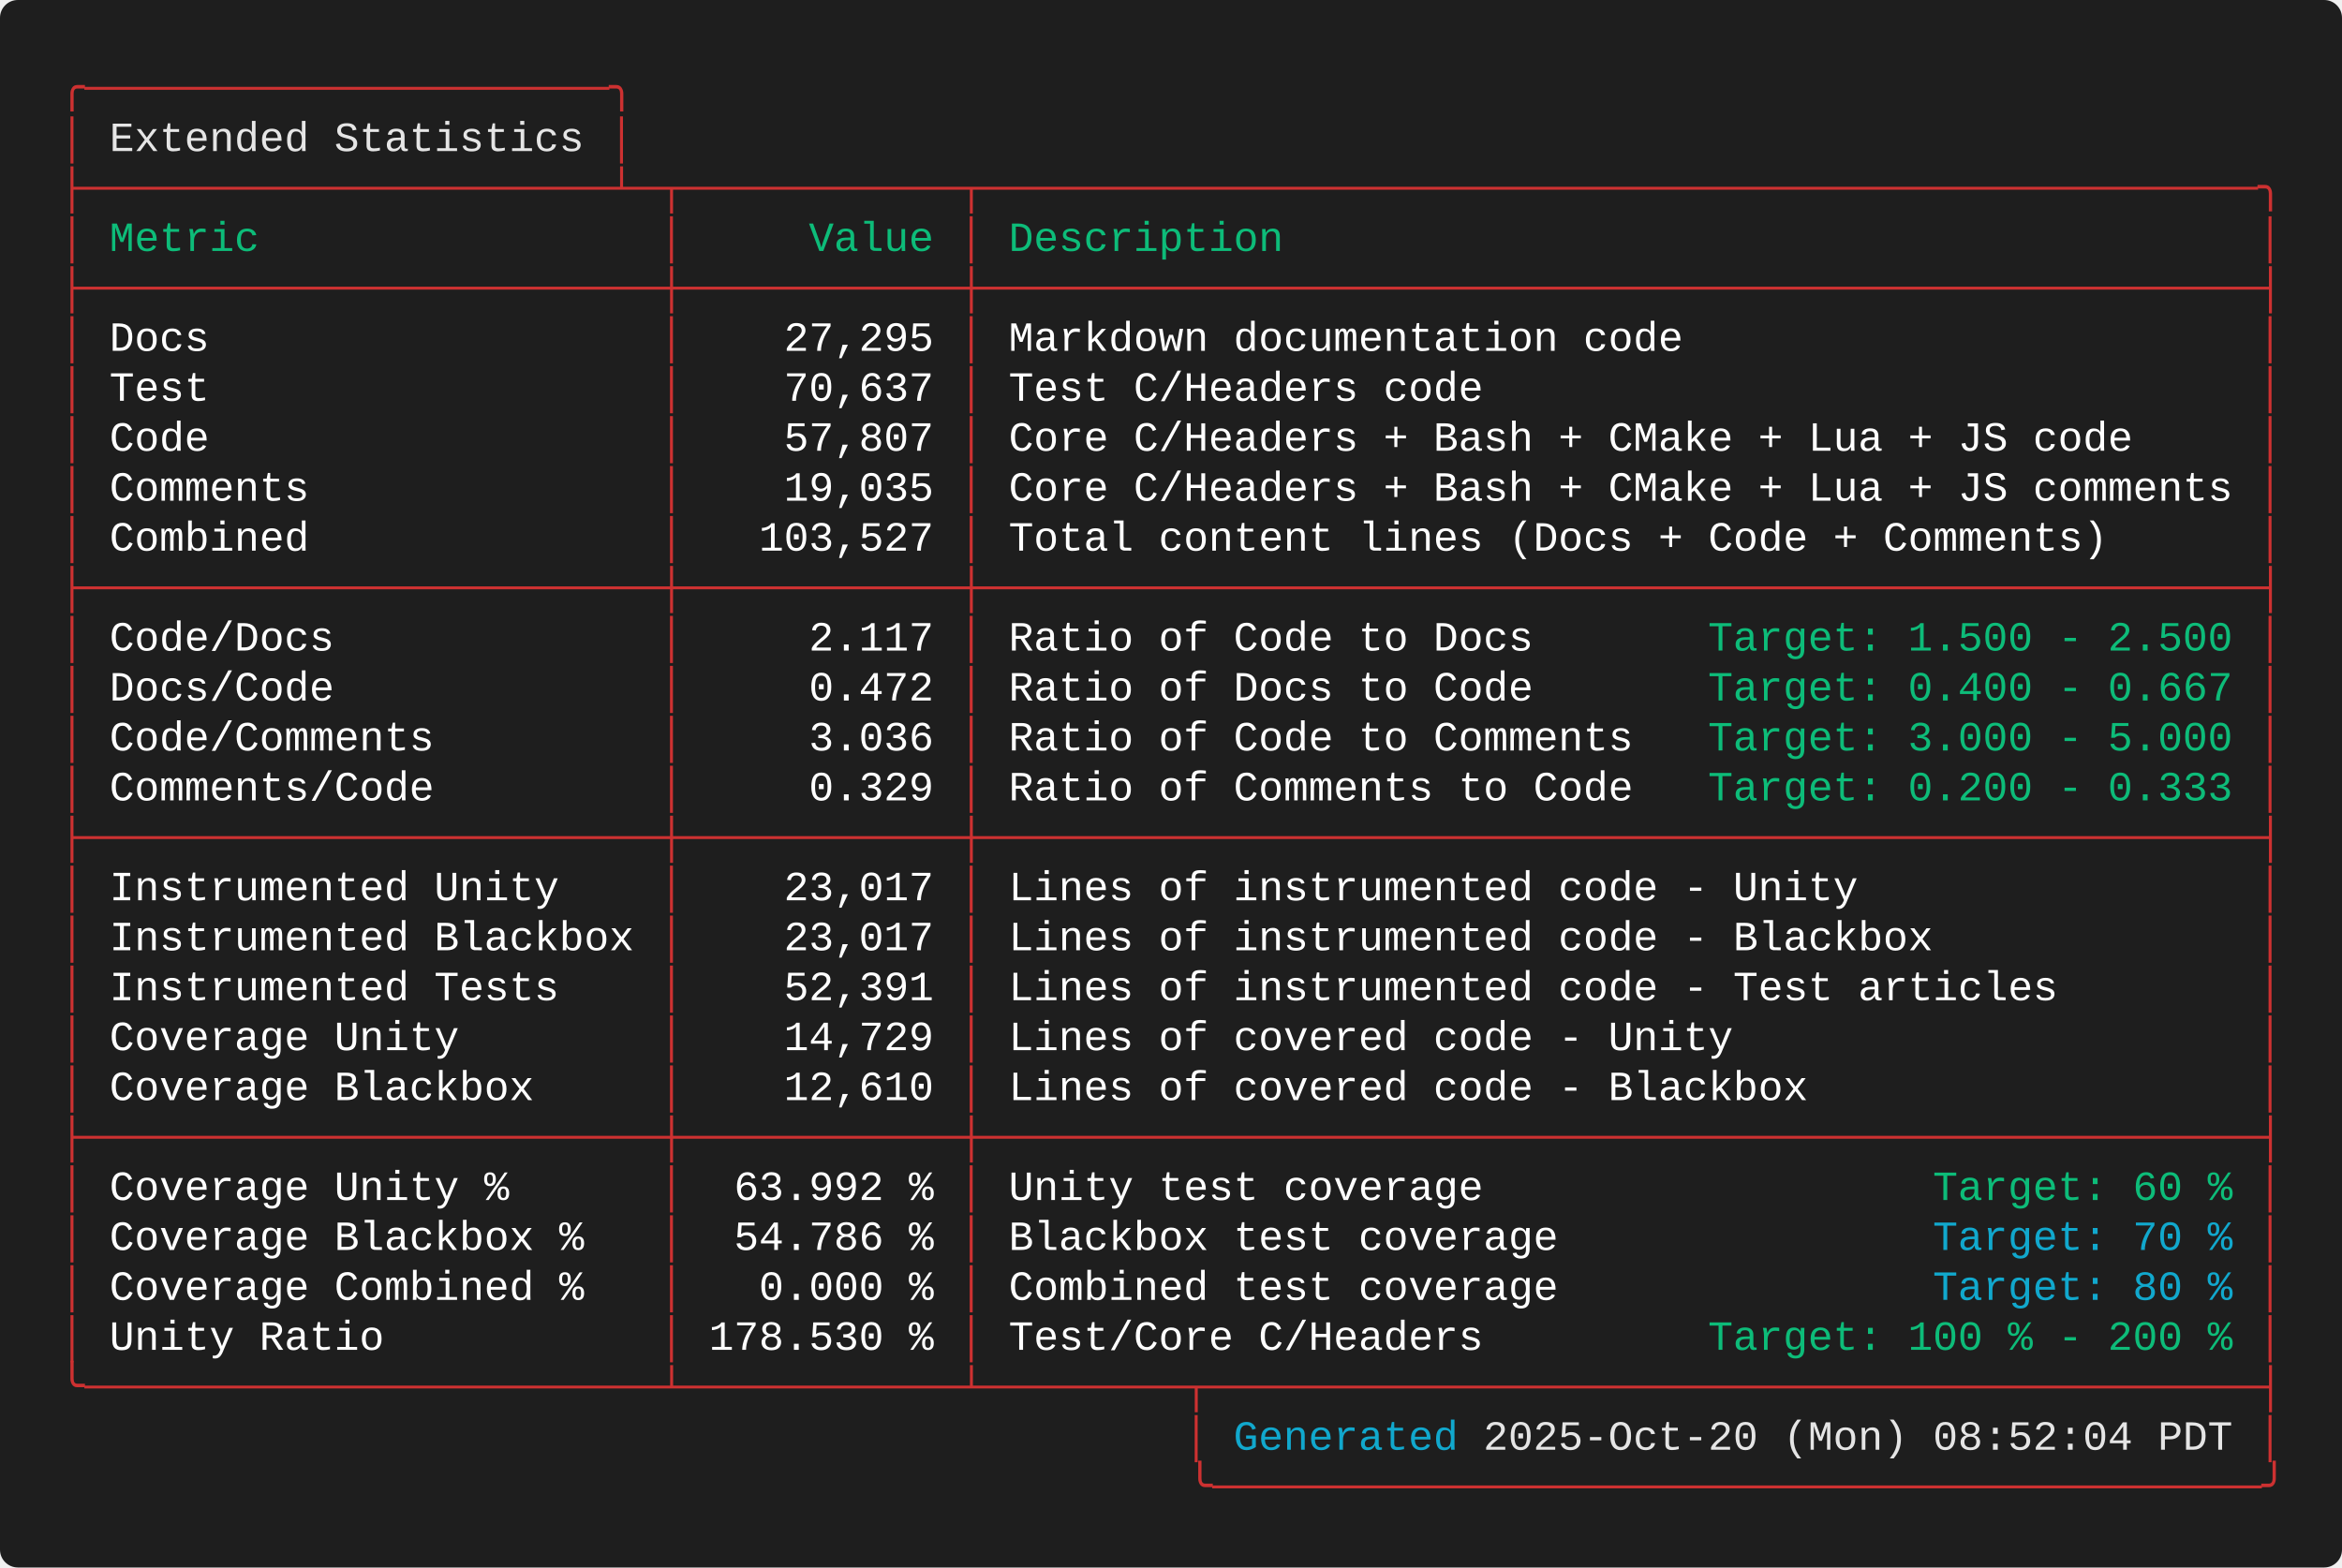
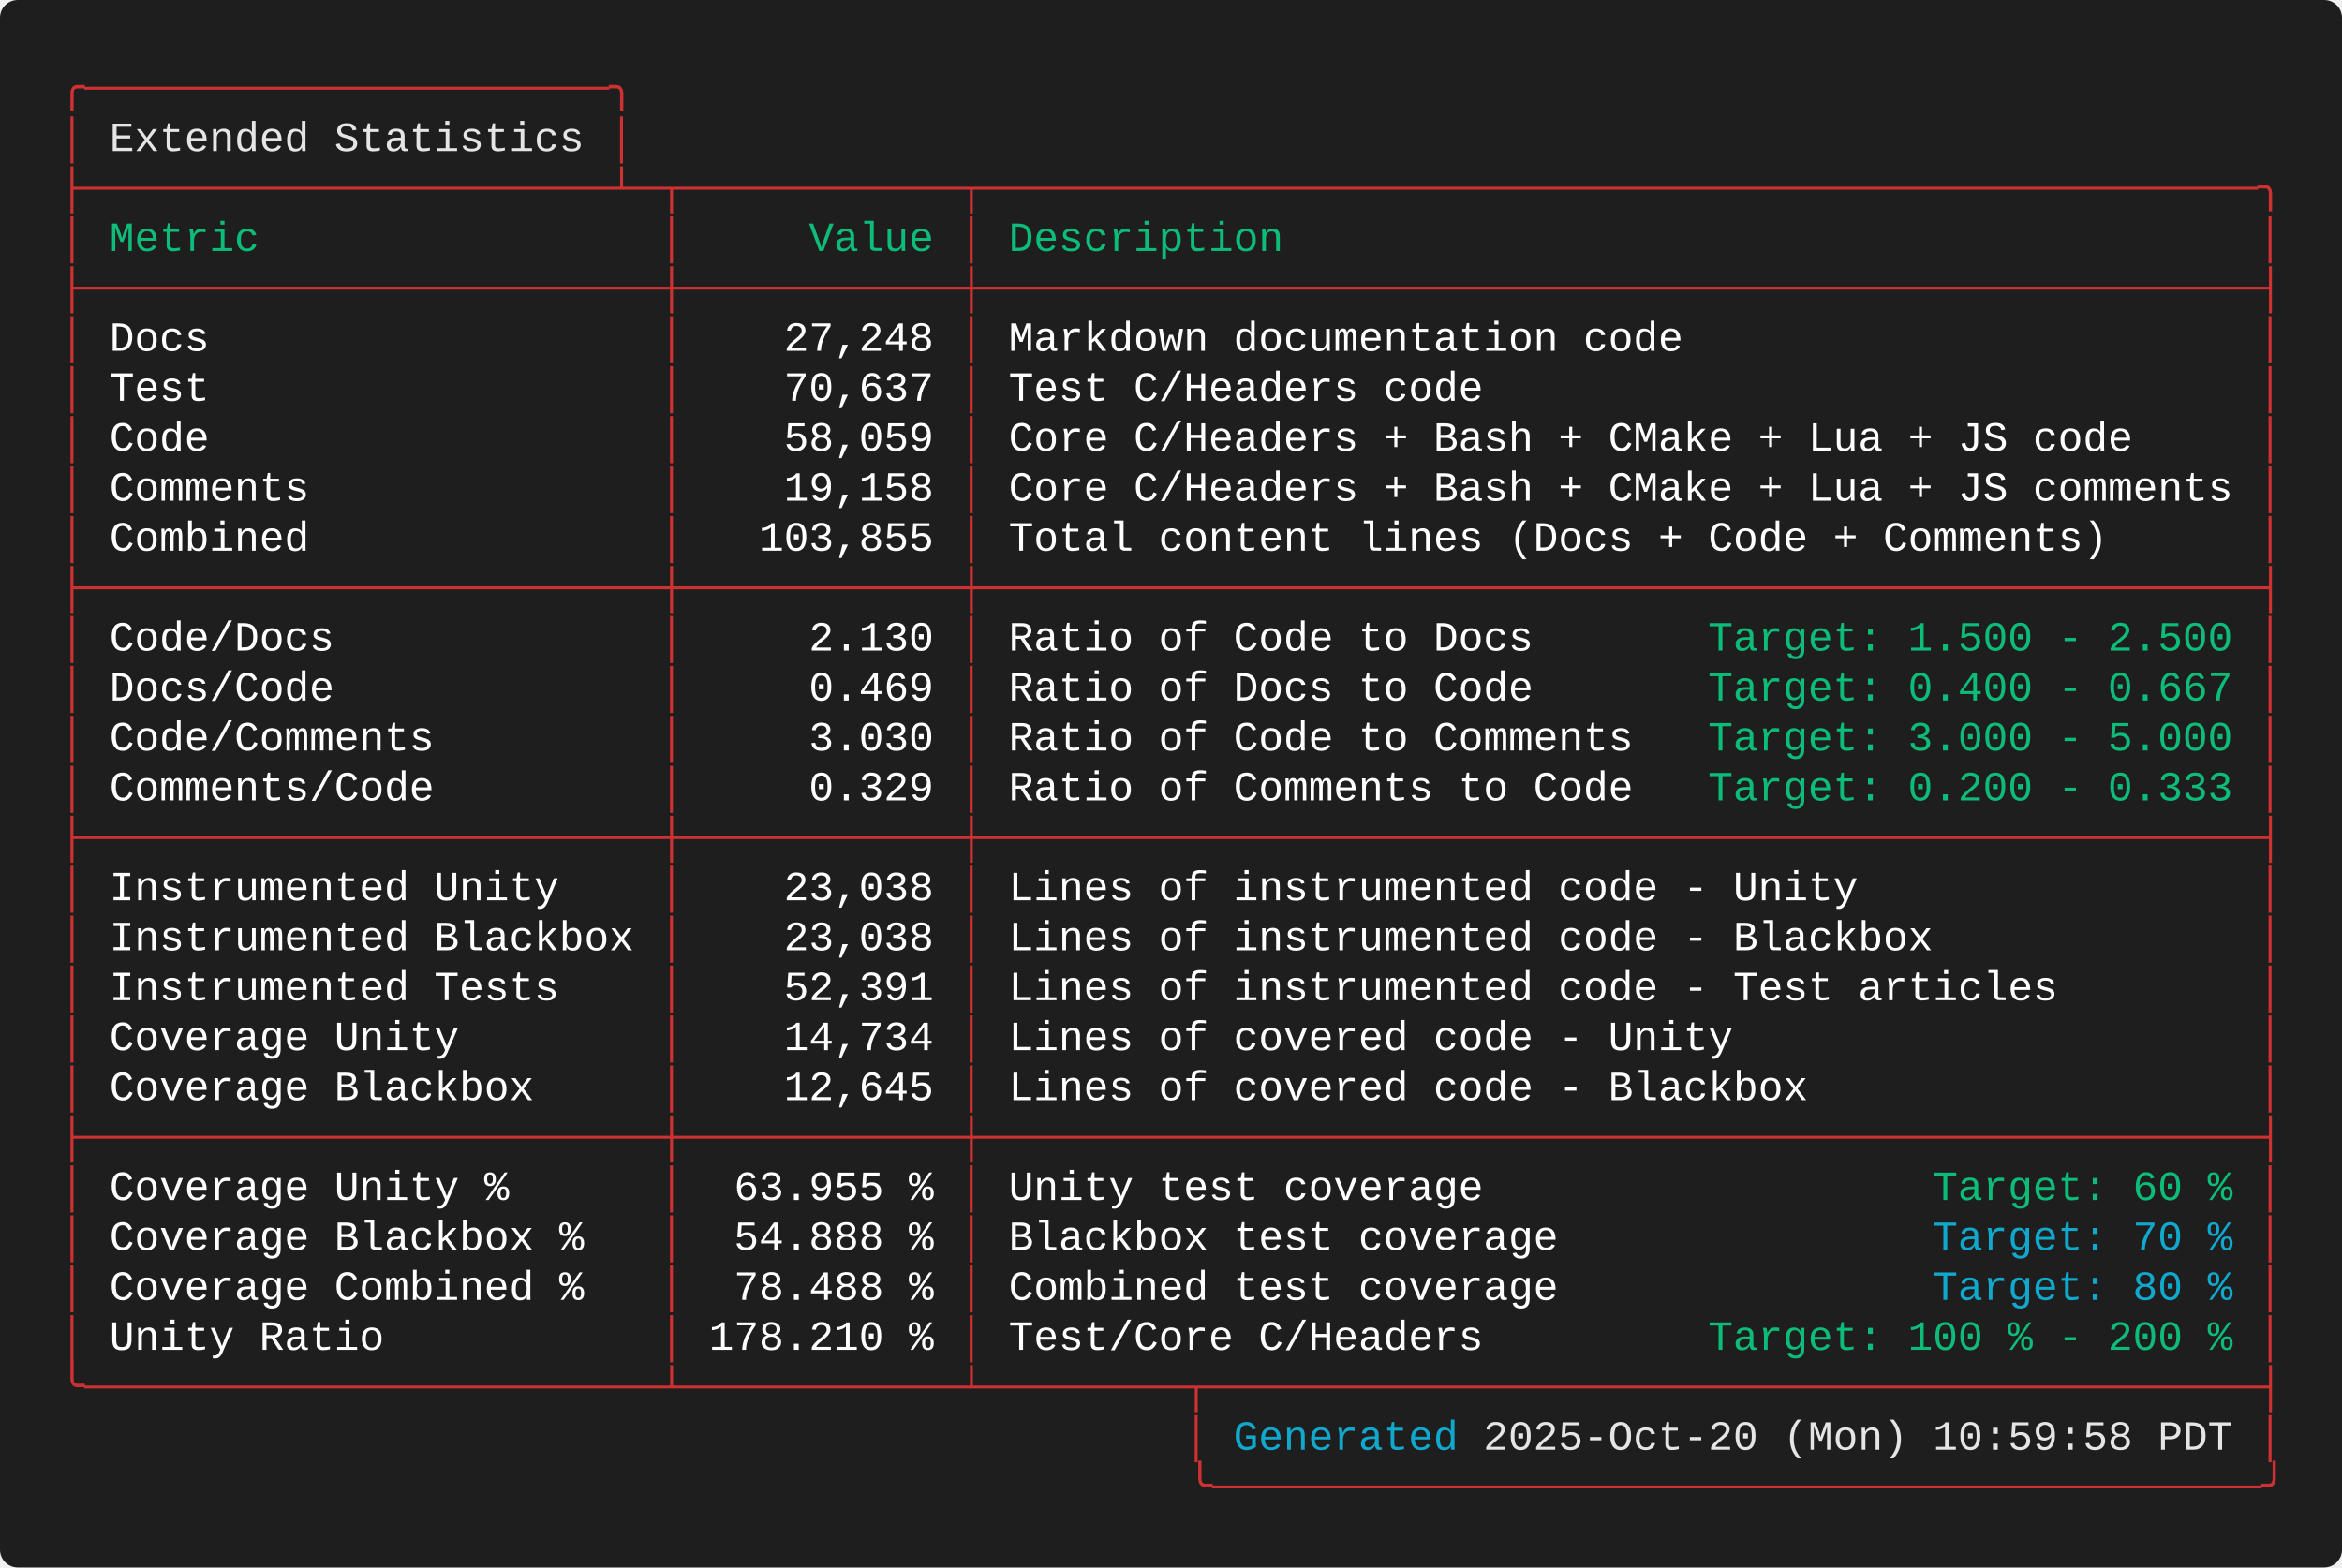
<svg xmlns="http://www.w3.org/2000/svg" width="787.60" height="527.20" viewBox="0 0 787.60 527.20">
  <defs>
    <style type="text/css">.terminal-text { font-family: 'Consolas', 'Consolas', 'Monaco', 'Courier New', monospace; }</style>
  </defs>
  <rect width="100%" height="100%" fill="#1e1e1e" rx="6" />
  <text x="20.00" y="34.00" font-size="14" class="terminal-text" xml:space="preserve" textLength="193.20" lengthAdjust="spacingAndGlyphs" fill="#cd3131">╭─────────────────────╮</text>
  <text x="20.00" y="50.80" font-size="14" class="terminal-text" xml:space="preserve" textLength="16.80" lengthAdjust="spacingAndGlyphs" fill="#cd3131">│ </text>
  <text x="36.80" y="50.80" font-size="14" class="terminal-text" xml:space="preserve" textLength="159.60" lengthAdjust="spacingAndGlyphs" fill="#e5e5e5">Extended Statistics</text>
  <text x="196.40" y="50.80" font-size="14" class="terminal-text" xml:space="preserve" textLength="8.40" lengthAdjust="spacingAndGlyphs" fill="#ffffff"> </text>
  <text x="204.80" y="50.80" font-size="14" class="terminal-text" xml:space="preserve" textLength="8.40" lengthAdjust="spacingAndGlyphs" fill="#cd3131">│</text>
  <text x="20.00" y="67.60" font-size="14" class="terminal-text" xml:space="preserve" textLength="747.60" lengthAdjust="spacingAndGlyphs" fill="#cd3131">├─────────────────────┴─┬───────────┬───────────────────────────────────────────────────╮</text>
  <text x="20.00" y="84.40" font-size="14" class="terminal-text" xml:space="preserve" textLength="8.40" lengthAdjust="spacingAndGlyphs" fill="#cd3131">│</text>
  <text x="28.40" y="84.40" font-size="14" class="terminal-text" xml:space="preserve" textLength="193.20" lengthAdjust="spacingAndGlyphs" fill="#0dbc79"> Metric                </text>
  <text x="221.60" y="84.40" font-size="14" class="terminal-text" xml:space="preserve" textLength="8.40" lengthAdjust="spacingAndGlyphs" fill="#cd3131">│</text>
  <text x="230.00" y="84.40" font-size="14" class="terminal-text" xml:space="preserve" textLength="92.40" lengthAdjust="spacingAndGlyphs" fill="#0dbc79">     Value </text>
  <text x="322.40" y="84.40" font-size="14" class="terminal-text" xml:space="preserve" textLength="8.40" lengthAdjust="spacingAndGlyphs" fill="#cd3131">│</text>
  <text x="330.80" y="84.40" font-size="14" class="terminal-text" xml:space="preserve" textLength="428.40" lengthAdjust="spacingAndGlyphs" fill="#0dbc79"> Description                                       </text>
  <text x="759.20" y="84.40" font-size="14" class="terminal-text" xml:space="preserve" textLength="8.40" lengthAdjust="spacingAndGlyphs" fill="#cd3131">│</text>
  <text x="20.00" y="101.20" font-size="14" class="terminal-text" xml:space="preserve" textLength="747.60" lengthAdjust="spacingAndGlyphs" fill="#cd3131">├───────────────────────┼───────────┼───────────────────────────────────────────────────┤</text>
  <text x="20.00" y="118.00" font-size="14" class="terminal-text" xml:space="preserve" textLength="8.40" lengthAdjust="spacingAndGlyphs" fill="#cd3131">│</text>
  <text x="28.40" y="118.00" font-size="14" class="terminal-text" xml:space="preserve" textLength="193.20" lengthAdjust="spacingAndGlyphs" fill="#ffffff"> Docs                  </text>
  <text x="221.60" y="118.00" font-size="14" class="terminal-text" xml:space="preserve" textLength="8.40" lengthAdjust="spacingAndGlyphs" fill="#cd3131">│</text>
-   <text x="230.00" y="118.00" font-size="14" class="terminal-text" xml:space="preserve" textLength="92.40" lengthAdjust="spacingAndGlyphs" fill="#ffffff">    27,295 </text>
+   <text x="230.00" y="118.00" font-size="14" class="terminal-text" xml:space="preserve" textLength="92.40" lengthAdjust="spacingAndGlyphs" fill="#ffffff">    27,248 </text>
  <text x="322.40" y="118.00" font-size="14" class="terminal-text" xml:space="preserve" textLength="8.40" lengthAdjust="spacingAndGlyphs" fill="#cd3131">│</text>
  <text x="330.80" y="118.00" font-size="14" class="terminal-text" xml:space="preserve" textLength="428.40" lengthAdjust="spacingAndGlyphs" fill="#ffffff"> Markdown documentation code                       </text>
  <text x="759.20" y="118.00" font-size="14" class="terminal-text" xml:space="preserve" textLength="8.40" lengthAdjust="spacingAndGlyphs" fill="#cd3131">│</text>
  <text x="20.00" y="134.80" font-size="14" class="terminal-text" xml:space="preserve" textLength="8.40" lengthAdjust="spacingAndGlyphs" fill="#cd3131">│</text>
  <text x="28.40" y="134.80" font-size="14" class="terminal-text" xml:space="preserve" textLength="193.20" lengthAdjust="spacingAndGlyphs" fill="#ffffff"> Test                  </text>
  <text x="221.60" y="134.80" font-size="14" class="terminal-text" xml:space="preserve" textLength="8.40" lengthAdjust="spacingAndGlyphs" fill="#cd3131">│</text>
  <text x="230.00" y="134.80" font-size="14" class="terminal-text" xml:space="preserve" textLength="92.40" lengthAdjust="spacingAndGlyphs" fill="#ffffff">    70,637 </text>
  <text x="322.40" y="134.80" font-size="14" class="terminal-text" xml:space="preserve" textLength="8.40" lengthAdjust="spacingAndGlyphs" fill="#cd3131">│</text>
  <text x="330.80" y="134.80" font-size="14" class="terminal-text" xml:space="preserve" textLength="428.40" lengthAdjust="spacingAndGlyphs" fill="#ffffff"> Test C/Headers code                               </text>
  <text x="759.20" y="134.80" font-size="14" class="terminal-text" xml:space="preserve" textLength="8.40" lengthAdjust="spacingAndGlyphs" fill="#cd3131">│</text>
  <text x="20.00" y="151.60" font-size="14" class="terminal-text" xml:space="preserve" textLength="8.40" lengthAdjust="spacingAndGlyphs" fill="#cd3131">│</text>
  <text x="28.40" y="151.60" font-size="14" class="terminal-text" xml:space="preserve" textLength="193.20" lengthAdjust="spacingAndGlyphs" fill="#ffffff"> Code                  </text>
  <text x="221.60" y="151.60" font-size="14" class="terminal-text" xml:space="preserve" textLength="8.40" lengthAdjust="spacingAndGlyphs" fill="#cd3131">│</text>
-   <text x="230.00" y="151.60" font-size="14" class="terminal-text" xml:space="preserve" textLength="92.40" lengthAdjust="spacingAndGlyphs" fill="#ffffff">    57,807 </text>
+   <text x="230.00" y="151.60" font-size="14" class="terminal-text" xml:space="preserve" textLength="92.40" lengthAdjust="spacingAndGlyphs" fill="#ffffff">    58,059 </text>
  <text x="322.40" y="151.60" font-size="14" class="terminal-text" xml:space="preserve" textLength="8.40" lengthAdjust="spacingAndGlyphs" fill="#cd3131">│</text>
  <text x="330.80" y="151.60" font-size="14" class="terminal-text" xml:space="preserve" textLength="428.40" lengthAdjust="spacingAndGlyphs" fill="#ffffff"> Core C/Headers + Bash + CMake + Lua + JS code     </text>
  <text x="759.20" y="151.60" font-size="14" class="terminal-text" xml:space="preserve" textLength="8.40" lengthAdjust="spacingAndGlyphs" fill="#cd3131">│</text>
  <text x="20.00" y="168.40" font-size="14" class="terminal-text" xml:space="preserve" textLength="8.40" lengthAdjust="spacingAndGlyphs" fill="#cd3131">│</text>
  <text x="28.40" y="168.40" font-size="14" class="terminal-text" xml:space="preserve" textLength="193.20" lengthAdjust="spacingAndGlyphs" fill="#ffffff"> Comments              </text>
  <text x="221.60" y="168.40" font-size="14" class="terminal-text" xml:space="preserve" textLength="8.40" lengthAdjust="spacingAndGlyphs" fill="#cd3131">│</text>
-   <text x="230.00" y="168.40" font-size="14" class="terminal-text" xml:space="preserve" textLength="92.40" lengthAdjust="spacingAndGlyphs" fill="#ffffff">    19,035 </text>
+   <text x="230.00" y="168.40" font-size="14" class="terminal-text" xml:space="preserve" textLength="92.40" lengthAdjust="spacingAndGlyphs" fill="#ffffff">    19,158 </text>
  <text x="322.40" y="168.40" font-size="14" class="terminal-text" xml:space="preserve" textLength="8.40" lengthAdjust="spacingAndGlyphs" fill="#cd3131">│</text>
  <text x="330.80" y="168.40" font-size="14" class="terminal-text" xml:space="preserve" textLength="428.40" lengthAdjust="spacingAndGlyphs" fill="#ffffff"> Core C/Headers + Bash + CMake + Lua + JS comments </text>
  <text x="759.20" y="168.40" font-size="14" class="terminal-text" xml:space="preserve" textLength="8.40" lengthAdjust="spacingAndGlyphs" fill="#cd3131">│</text>
  <text x="20.00" y="185.20" font-size="14" class="terminal-text" xml:space="preserve" textLength="8.40" lengthAdjust="spacingAndGlyphs" fill="#cd3131">│</text>
  <text x="28.40" y="185.20" font-size="14" class="terminal-text" xml:space="preserve" textLength="193.20" lengthAdjust="spacingAndGlyphs" fill="#ffffff"> Combined              </text>
  <text x="221.60" y="185.20" font-size="14" class="terminal-text" xml:space="preserve" textLength="8.40" lengthAdjust="spacingAndGlyphs" fill="#cd3131">│</text>
-   <text x="230.00" y="185.20" font-size="14" class="terminal-text" xml:space="preserve" textLength="92.40" lengthAdjust="spacingAndGlyphs" fill="#ffffff">   103,527 </text>
+   <text x="230.00" y="185.20" font-size="14" class="terminal-text" xml:space="preserve" textLength="92.40" lengthAdjust="spacingAndGlyphs" fill="#ffffff">   103,855 </text>
  <text x="322.40" y="185.20" font-size="14" class="terminal-text" xml:space="preserve" textLength="8.40" lengthAdjust="spacingAndGlyphs" fill="#cd3131">│</text>
  <text x="330.80" y="185.20" font-size="14" class="terminal-text" xml:space="preserve" textLength="428.40" lengthAdjust="spacingAndGlyphs" fill="#ffffff"> Total content lines (Docs + Code + Comments)      </text>
  <text x="759.20" y="185.20" font-size="14" class="terminal-text" xml:space="preserve" textLength="8.40" lengthAdjust="spacingAndGlyphs" fill="#cd3131">│</text>
  <text x="20.00" y="202.00" font-size="14" class="terminal-text" xml:space="preserve" textLength="747.60" lengthAdjust="spacingAndGlyphs" fill="#cd3131">├───────────────────────┼───────────┼───────────────────────────────────────────────────┤</text>
  <text x="20.00" y="218.80" font-size="14" class="terminal-text" xml:space="preserve" textLength="8.40" lengthAdjust="spacingAndGlyphs" fill="#cd3131">│</text>
  <text x="28.40" y="218.80" font-size="14" class="terminal-text" xml:space="preserve" textLength="193.20" lengthAdjust="spacingAndGlyphs" fill="#ffffff"> Code/Docs             </text>
  <text x="221.60" y="218.80" font-size="14" class="terminal-text" xml:space="preserve" textLength="8.40" lengthAdjust="spacingAndGlyphs" fill="#cd3131">│</text>
-   <text x="230.00" y="218.80" font-size="14" class="terminal-text" xml:space="preserve" textLength="92.40" lengthAdjust="spacingAndGlyphs" fill="#ffffff">     2.117 </text>
+   <text x="230.00" y="218.80" font-size="14" class="terminal-text" xml:space="preserve" textLength="92.40" lengthAdjust="spacingAndGlyphs" fill="#ffffff">     2.130 </text>
  <text x="322.40" y="218.80" font-size="14" class="terminal-text" xml:space="preserve" textLength="8.40" lengthAdjust="spacingAndGlyphs" fill="#cd3131">│</text>
  <text x="330.80" y="218.80" font-size="14" class="terminal-text" xml:space="preserve" textLength="243.60" lengthAdjust="spacingAndGlyphs" fill="#ffffff"> Ratio of Code to Docs       </text>
  <text x="574.40" y="218.80" font-size="14" class="terminal-text" xml:space="preserve" textLength="176.40" lengthAdjust="spacingAndGlyphs" fill="#0dbc79">Target: 1.500 - 2.500</text>
  <text x="750.80" y="218.80" font-size="14" class="terminal-text" xml:space="preserve" textLength="8.40" lengthAdjust="spacingAndGlyphs" fill="#ffffff"> </text>
  <text x="759.20" y="218.80" font-size="14" class="terminal-text" xml:space="preserve" textLength="8.40" lengthAdjust="spacingAndGlyphs" fill="#cd3131">│</text>
  <text x="20.00" y="235.60" font-size="14" class="terminal-text" xml:space="preserve" textLength="8.40" lengthAdjust="spacingAndGlyphs" fill="#cd3131">│</text>
  <text x="28.40" y="235.60" font-size="14" class="terminal-text" xml:space="preserve" textLength="193.20" lengthAdjust="spacingAndGlyphs" fill="#ffffff"> Docs/Code             </text>
  <text x="221.60" y="235.60" font-size="14" class="terminal-text" xml:space="preserve" textLength="8.40" lengthAdjust="spacingAndGlyphs" fill="#cd3131">│</text>
-   <text x="230.00" y="235.60" font-size="14" class="terminal-text" xml:space="preserve" textLength="92.40" lengthAdjust="spacingAndGlyphs" fill="#ffffff">     0.472 </text>
+   <text x="230.00" y="235.60" font-size="14" class="terminal-text" xml:space="preserve" textLength="92.40" lengthAdjust="spacingAndGlyphs" fill="#ffffff">     0.469 </text>
  <text x="322.40" y="235.60" font-size="14" class="terminal-text" xml:space="preserve" textLength="8.40" lengthAdjust="spacingAndGlyphs" fill="#cd3131">│</text>
  <text x="330.80" y="235.60" font-size="14" class="terminal-text" xml:space="preserve" textLength="243.60" lengthAdjust="spacingAndGlyphs" fill="#ffffff"> Ratio of Docs to Code       </text>
  <text x="574.40" y="235.60" font-size="14" class="terminal-text" xml:space="preserve" textLength="176.40" lengthAdjust="spacingAndGlyphs" fill="#0dbc79">Target: 0.400 - 0.667</text>
  <text x="750.80" y="235.60" font-size="14" class="terminal-text" xml:space="preserve" textLength="8.40" lengthAdjust="spacingAndGlyphs" fill="#ffffff"> </text>
  <text x="759.20" y="235.60" font-size="14" class="terminal-text" xml:space="preserve" textLength="8.40" lengthAdjust="spacingAndGlyphs" fill="#cd3131">│</text>
  <text x="20.00" y="252.40" font-size="14" class="terminal-text" xml:space="preserve" textLength="8.40" lengthAdjust="spacingAndGlyphs" fill="#cd3131">│</text>
  <text x="28.40" y="252.40" font-size="14" class="terminal-text" xml:space="preserve" textLength="193.20" lengthAdjust="spacingAndGlyphs" fill="#ffffff"> Code/Comments         </text>
  <text x="221.60" y="252.40" font-size="14" class="terminal-text" xml:space="preserve" textLength="8.40" lengthAdjust="spacingAndGlyphs" fill="#cd3131">│</text>
-   <text x="230.00" y="252.40" font-size="14" class="terminal-text" xml:space="preserve" textLength="92.40" lengthAdjust="spacingAndGlyphs" fill="#ffffff">     3.036 </text>
+   <text x="230.00" y="252.40" font-size="14" class="terminal-text" xml:space="preserve" textLength="92.40" lengthAdjust="spacingAndGlyphs" fill="#ffffff">     3.030 </text>
  <text x="322.40" y="252.40" font-size="14" class="terminal-text" xml:space="preserve" textLength="8.40" lengthAdjust="spacingAndGlyphs" fill="#cd3131">│</text>
  <text x="330.80" y="252.40" font-size="14" class="terminal-text" xml:space="preserve" textLength="243.60" lengthAdjust="spacingAndGlyphs" fill="#ffffff"> Ratio of Code to Comments   </text>
  <text x="574.40" y="252.40" font-size="14" class="terminal-text" xml:space="preserve" textLength="176.40" lengthAdjust="spacingAndGlyphs" fill="#0dbc79">Target: 3.000 - 5.000</text>
  <text x="750.80" y="252.40" font-size="14" class="terminal-text" xml:space="preserve" textLength="8.40" lengthAdjust="spacingAndGlyphs" fill="#ffffff"> </text>
  <text x="759.20" y="252.40" font-size="14" class="terminal-text" xml:space="preserve" textLength="8.40" lengthAdjust="spacingAndGlyphs" fill="#cd3131">│</text>
  <text x="20.00" y="269.20" font-size="14" class="terminal-text" xml:space="preserve" textLength="8.40" lengthAdjust="spacingAndGlyphs" fill="#cd3131">│</text>
  <text x="28.40" y="269.20" font-size="14" class="terminal-text" xml:space="preserve" textLength="193.20" lengthAdjust="spacingAndGlyphs" fill="#ffffff"> Comments/Code         </text>
  <text x="221.60" y="269.20" font-size="14" class="terminal-text" xml:space="preserve" textLength="8.40" lengthAdjust="spacingAndGlyphs" fill="#cd3131">│</text>
  <text x="230.00" y="269.20" font-size="14" class="terminal-text" xml:space="preserve" textLength="92.40" lengthAdjust="spacingAndGlyphs" fill="#ffffff">     0.329 </text>
  <text x="322.40" y="269.20" font-size="14" class="terminal-text" xml:space="preserve" textLength="8.40" lengthAdjust="spacingAndGlyphs" fill="#cd3131">│</text>
  <text x="330.80" y="269.20" font-size="14" class="terminal-text" xml:space="preserve" textLength="243.60" lengthAdjust="spacingAndGlyphs" fill="#ffffff"> Ratio of Comments to Code   </text>
  <text x="574.40" y="269.20" font-size="14" class="terminal-text" xml:space="preserve" textLength="176.40" lengthAdjust="spacingAndGlyphs" fill="#0dbc79">Target: 0.200 - 0.333</text>
  <text x="750.80" y="269.20" font-size="14" class="terminal-text" xml:space="preserve" textLength="8.40" lengthAdjust="spacingAndGlyphs" fill="#ffffff"> </text>
  <text x="759.20" y="269.20" font-size="14" class="terminal-text" xml:space="preserve" textLength="8.40" lengthAdjust="spacingAndGlyphs" fill="#cd3131">│</text>
  <text x="20.00" y="286.00" font-size="14" class="terminal-text" xml:space="preserve" textLength="747.60" lengthAdjust="spacingAndGlyphs" fill="#cd3131">├───────────────────────┼───────────┼───────────────────────────────────────────────────┤</text>
  <text x="20.00" y="302.80" font-size="14" class="terminal-text" xml:space="preserve" textLength="8.40" lengthAdjust="spacingAndGlyphs" fill="#cd3131">│</text>
  <text x="28.40" y="302.80" font-size="14" class="terminal-text" xml:space="preserve" textLength="193.20" lengthAdjust="spacingAndGlyphs" fill="#ffffff"> Instrumented Unity    </text>
  <text x="221.60" y="302.80" font-size="14" class="terminal-text" xml:space="preserve" textLength="8.40" lengthAdjust="spacingAndGlyphs" fill="#cd3131">│</text>
-   <text x="230.00" y="302.80" font-size="14" class="terminal-text" xml:space="preserve" textLength="92.40" lengthAdjust="spacingAndGlyphs" fill="#ffffff">    23,017 </text>
+   <text x="230.00" y="302.80" font-size="14" class="terminal-text" xml:space="preserve" textLength="92.40" lengthAdjust="spacingAndGlyphs" fill="#ffffff">    23,038 </text>
  <text x="322.40" y="302.80" font-size="14" class="terminal-text" xml:space="preserve" textLength="8.40" lengthAdjust="spacingAndGlyphs" fill="#cd3131">│</text>
  <text x="330.80" y="302.80" font-size="14" class="terminal-text" xml:space="preserve" textLength="428.40" lengthAdjust="spacingAndGlyphs" fill="#ffffff"> Lines of instrumented code - Unity                </text>
  <text x="759.20" y="302.80" font-size="14" class="terminal-text" xml:space="preserve" textLength="8.40" lengthAdjust="spacingAndGlyphs" fill="#cd3131">│</text>
  <text x="20.00" y="319.60" font-size="14" class="terminal-text" xml:space="preserve" textLength="8.40" lengthAdjust="spacingAndGlyphs" fill="#cd3131">│</text>
  <text x="28.40" y="319.60" font-size="14" class="terminal-text" xml:space="preserve" textLength="193.20" lengthAdjust="spacingAndGlyphs" fill="#ffffff"> Instrumented Blackbox </text>
  <text x="221.60" y="319.60" font-size="14" class="terminal-text" xml:space="preserve" textLength="8.40" lengthAdjust="spacingAndGlyphs" fill="#cd3131">│</text>
-   <text x="230.00" y="319.60" font-size="14" class="terminal-text" xml:space="preserve" textLength="92.40" lengthAdjust="spacingAndGlyphs" fill="#ffffff">    23,017 </text>
+   <text x="230.00" y="319.60" font-size="14" class="terminal-text" xml:space="preserve" textLength="92.40" lengthAdjust="spacingAndGlyphs" fill="#ffffff">    23,038 </text>
  <text x="322.40" y="319.60" font-size="14" class="terminal-text" xml:space="preserve" textLength="8.40" lengthAdjust="spacingAndGlyphs" fill="#cd3131">│</text>
  <text x="330.80" y="319.60" font-size="14" class="terminal-text" xml:space="preserve" textLength="428.40" lengthAdjust="spacingAndGlyphs" fill="#ffffff"> Lines of instrumented code - Blackbox             </text>
  <text x="759.20" y="319.60" font-size="14" class="terminal-text" xml:space="preserve" textLength="8.40" lengthAdjust="spacingAndGlyphs" fill="#cd3131">│</text>
  <text x="20.00" y="336.40" font-size="14" class="terminal-text" xml:space="preserve" textLength="8.40" lengthAdjust="spacingAndGlyphs" fill="#cd3131">│</text>
  <text x="28.40" y="336.40" font-size="14" class="terminal-text" xml:space="preserve" textLength="193.20" lengthAdjust="spacingAndGlyphs" fill="#ffffff"> Instrumented Tests    </text>
  <text x="221.60" y="336.40" font-size="14" class="terminal-text" xml:space="preserve" textLength="8.40" lengthAdjust="spacingAndGlyphs" fill="#cd3131">│</text>
  <text x="230.00" y="336.40" font-size="14" class="terminal-text" xml:space="preserve" textLength="92.40" lengthAdjust="spacingAndGlyphs" fill="#ffffff">    52,391 </text>
  <text x="322.40" y="336.40" font-size="14" class="terminal-text" xml:space="preserve" textLength="8.40" lengthAdjust="spacingAndGlyphs" fill="#cd3131">│</text>
  <text x="330.80" y="336.40" font-size="14" class="terminal-text" xml:space="preserve" textLength="428.40" lengthAdjust="spacingAndGlyphs" fill="#ffffff"> Lines of instrumented code - Test articles        </text>
  <text x="759.20" y="336.40" font-size="14" class="terminal-text" xml:space="preserve" textLength="8.40" lengthAdjust="spacingAndGlyphs" fill="#cd3131">│</text>
  <text x="20.00" y="353.20" font-size="14" class="terminal-text" xml:space="preserve" textLength="8.40" lengthAdjust="spacingAndGlyphs" fill="#cd3131">│</text>
  <text x="28.40" y="353.20" font-size="14" class="terminal-text" xml:space="preserve" textLength="193.20" lengthAdjust="spacingAndGlyphs" fill="#ffffff"> Coverage Unity        </text>
  <text x="221.60" y="353.20" font-size="14" class="terminal-text" xml:space="preserve" textLength="8.40" lengthAdjust="spacingAndGlyphs" fill="#cd3131">│</text>
-   <text x="230.00" y="353.20" font-size="14" class="terminal-text" xml:space="preserve" textLength="92.40" lengthAdjust="spacingAndGlyphs" fill="#ffffff">    14,729 </text>
+   <text x="230.00" y="353.20" font-size="14" class="terminal-text" xml:space="preserve" textLength="92.40" lengthAdjust="spacingAndGlyphs" fill="#ffffff">    14,734 </text>
  <text x="322.40" y="353.20" font-size="14" class="terminal-text" xml:space="preserve" textLength="8.40" lengthAdjust="spacingAndGlyphs" fill="#cd3131">│</text>
  <text x="330.80" y="353.20" font-size="14" class="terminal-text" xml:space="preserve" textLength="428.40" lengthAdjust="spacingAndGlyphs" fill="#ffffff"> Lines of covered code - Unity                     </text>
  <text x="759.20" y="353.20" font-size="14" class="terminal-text" xml:space="preserve" textLength="8.40" lengthAdjust="spacingAndGlyphs" fill="#cd3131">│</text>
  <text x="20.00" y="370.00" font-size="14" class="terminal-text" xml:space="preserve" textLength="8.40" lengthAdjust="spacingAndGlyphs" fill="#cd3131">│</text>
  <text x="28.40" y="370.00" font-size="14" class="terminal-text" xml:space="preserve" textLength="193.20" lengthAdjust="spacingAndGlyphs" fill="#ffffff"> Coverage Blackbox     </text>
  <text x="221.60" y="370.00" font-size="14" class="terminal-text" xml:space="preserve" textLength="8.40" lengthAdjust="spacingAndGlyphs" fill="#cd3131">│</text>
-   <text x="230.00" y="370.00" font-size="14" class="terminal-text" xml:space="preserve" textLength="92.40" lengthAdjust="spacingAndGlyphs" fill="#ffffff">    12,610 </text>
+   <text x="230.00" y="370.00" font-size="14" class="terminal-text" xml:space="preserve" textLength="92.40" lengthAdjust="spacingAndGlyphs" fill="#ffffff">    12,645 </text>
  <text x="322.40" y="370.00" font-size="14" class="terminal-text" xml:space="preserve" textLength="8.40" lengthAdjust="spacingAndGlyphs" fill="#cd3131">│</text>
  <text x="330.80" y="370.00" font-size="14" class="terminal-text" xml:space="preserve" textLength="428.40" lengthAdjust="spacingAndGlyphs" fill="#ffffff"> Lines of covered code - Blackbox                  </text>
  <text x="759.20" y="370.00" font-size="14" class="terminal-text" xml:space="preserve" textLength="8.40" lengthAdjust="spacingAndGlyphs" fill="#cd3131">│</text>
  <text x="20.00" y="386.80" font-size="14" class="terminal-text" xml:space="preserve" textLength="747.60" lengthAdjust="spacingAndGlyphs" fill="#cd3131">├───────────────────────┼───────────┼───────────────────────────────────────────────────┤</text>
  <text x="20.00" y="403.60" font-size="14" class="terminal-text" xml:space="preserve" textLength="8.40" lengthAdjust="spacingAndGlyphs" fill="#cd3131">│</text>
  <text x="28.40" y="403.60" font-size="14" class="terminal-text" xml:space="preserve" textLength="193.20" lengthAdjust="spacingAndGlyphs" fill="#ffffff"> Coverage Unity %      </text>
  <text x="221.60" y="403.60" font-size="14" class="terminal-text" xml:space="preserve" textLength="8.40" lengthAdjust="spacingAndGlyphs" fill="#cd3131">│</text>
-   <text x="230.00" y="403.60" font-size="14" class="terminal-text" xml:space="preserve" textLength="92.40" lengthAdjust="spacingAndGlyphs" fill="#ffffff">  63.992 % </text>
+   <text x="230.00" y="403.60" font-size="14" class="terminal-text" xml:space="preserve" textLength="92.40" lengthAdjust="spacingAndGlyphs" fill="#ffffff">  63.955 % </text>
  <text x="322.40" y="403.60" font-size="14" class="terminal-text" xml:space="preserve" textLength="8.40" lengthAdjust="spacingAndGlyphs" fill="#cd3131">│</text>
  <text x="330.80" y="403.60" font-size="14" class="terminal-text" xml:space="preserve" textLength="319.20" lengthAdjust="spacingAndGlyphs" fill="#ffffff"> Unity test coverage                  </text>
  <text x="650.00" y="403.60" font-size="14" class="terminal-text" xml:space="preserve" textLength="100.80" lengthAdjust="spacingAndGlyphs" fill="#0dbc79">Target: 60 %</text>
  <text x="750.80" y="403.60" font-size="14" class="terminal-text" xml:space="preserve" textLength="8.40" lengthAdjust="spacingAndGlyphs" fill="#ffffff"> </text>
  <text x="759.20" y="403.60" font-size="14" class="terminal-text" xml:space="preserve" textLength="8.40" lengthAdjust="spacingAndGlyphs" fill="#cd3131">│</text>
  <text x="20.00" y="420.40" font-size="14" class="terminal-text" xml:space="preserve" textLength="8.40" lengthAdjust="spacingAndGlyphs" fill="#cd3131">│</text>
  <text x="28.40" y="420.40" font-size="14" class="terminal-text" xml:space="preserve" textLength="193.20" lengthAdjust="spacingAndGlyphs" fill="#ffffff"> Coverage Blackbox %   </text>
  <text x="221.60" y="420.40" font-size="14" class="terminal-text" xml:space="preserve" textLength="8.40" lengthAdjust="spacingAndGlyphs" fill="#cd3131">│</text>
-   <text x="230.00" y="420.40" font-size="14" class="terminal-text" xml:space="preserve" textLength="92.40" lengthAdjust="spacingAndGlyphs" fill="#ffffff">  54.786 % </text>
+   <text x="230.00" y="420.40" font-size="14" class="terminal-text" xml:space="preserve" textLength="92.40" lengthAdjust="spacingAndGlyphs" fill="#ffffff">  54.888 % </text>
  <text x="322.40" y="420.40" font-size="14" class="terminal-text" xml:space="preserve" textLength="8.40" lengthAdjust="spacingAndGlyphs" fill="#cd3131">│</text>
  <text x="330.80" y="420.40" font-size="14" class="terminal-text" xml:space="preserve" textLength="319.20" lengthAdjust="spacingAndGlyphs" fill="#ffffff"> Blackbox test coverage               </text>
  <text x="650.00" y="420.40" font-size="14" class="terminal-text" xml:space="preserve" textLength="100.80" lengthAdjust="spacingAndGlyphs" fill="#11a8cd">Target: 70 %</text>
  <text x="750.80" y="420.40" font-size="14" class="terminal-text" xml:space="preserve" textLength="8.40" lengthAdjust="spacingAndGlyphs" fill="#ffffff"> </text>
  <text x="759.20" y="420.40" font-size="14" class="terminal-text" xml:space="preserve" textLength="8.40" lengthAdjust="spacingAndGlyphs" fill="#cd3131">│</text>
  <text x="20.00" y="437.20" font-size="14" class="terminal-text" xml:space="preserve" textLength="8.40" lengthAdjust="spacingAndGlyphs" fill="#cd3131">│</text>
  <text x="28.40" y="437.20" font-size="14" class="terminal-text" xml:space="preserve" textLength="193.20" lengthAdjust="spacingAndGlyphs" fill="#ffffff"> Coverage Combined %   </text>
  <text x="221.60" y="437.20" font-size="14" class="terminal-text" xml:space="preserve" textLength="8.40" lengthAdjust="spacingAndGlyphs" fill="#cd3131">│</text>
-   <text x="230.00" y="437.20" font-size="14" class="terminal-text" xml:space="preserve" textLength="92.40" lengthAdjust="spacingAndGlyphs" fill="#ffffff">   0.000 % </text>
+   <text x="230.00" y="437.20" font-size="14" class="terminal-text" xml:space="preserve" textLength="92.40" lengthAdjust="spacingAndGlyphs" fill="#ffffff">  78.488 % </text>
  <text x="322.40" y="437.20" font-size="14" class="terminal-text" xml:space="preserve" textLength="8.40" lengthAdjust="spacingAndGlyphs" fill="#cd3131">│</text>
  <text x="330.80" y="437.20" font-size="14" class="terminal-text" xml:space="preserve" textLength="319.20" lengthAdjust="spacingAndGlyphs" fill="#ffffff"> Combined test coverage               </text>
  <text x="650.00" y="437.20" font-size="14" class="terminal-text" xml:space="preserve" textLength="100.80" lengthAdjust="spacingAndGlyphs" fill="#11a8cd">Target: 80 %</text>
  <text x="750.80" y="437.20" font-size="14" class="terminal-text" xml:space="preserve" textLength="8.40" lengthAdjust="spacingAndGlyphs" fill="#ffffff"> </text>
  <text x="759.20" y="437.20" font-size="14" class="terminal-text" xml:space="preserve" textLength="8.40" lengthAdjust="spacingAndGlyphs" fill="#cd3131">│</text>
  <text x="20.00" y="454.00" font-size="14" class="terminal-text" xml:space="preserve" textLength="8.40" lengthAdjust="spacingAndGlyphs" fill="#cd3131">│</text>
  <text x="28.40" y="454.00" font-size="14" class="terminal-text" xml:space="preserve" textLength="193.20" lengthAdjust="spacingAndGlyphs" fill="#ffffff"> Unity Ratio           </text>
  <text x="221.60" y="454.00" font-size="14" class="terminal-text" xml:space="preserve" textLength="8.40" lengthAdjust="spacingAndGlyphs" fill="#cd3131">│</text>
-   <text x="230.00" y="454.00" font-size="14" class="terminal-text" xml:space="preserve" textLength="92.40" lengthAdjust="spacingAndGlyphs" fill="#ffffff"> 178.530 % </text>
+   <text x="230.00" y="454.00" font-size="14" class="terminal-text" xml:space="preserve" textLength="92.40" lengthAdjust="spacingAndGlyphs" fill="#ffffff"> 178.210 % </text>
  <text x="322.40" y="454.00" font-size="14" class="terminal-text" xml:space="preserve" textLength="8.40" lengthAdjust="spacingAndGlyphs" fill="#cd3131">│</text>
  <text x="330.80" y="454.00" font-size="14" class="terminal-text" xml:space="preserve" textLength="243.60" lengthAdjust="spacingAndGlyphs" fill="#ffffff"> Test/Core C/Headers         </text>
  <text x="574.40" y="454.00" font-size="14" class="terminal-text" xml:space="preserve" textLength="176.40" lengthAdjust="spacingAndGlyphs" fill="#0dbc79">Target: 100 % - 200 %</text>
  <text x="750.80" y="454.00" font-size="14" class="terminal-text" xml:space="preserve" textLength="8.40" lengthAdjust="spacingAndGlyphs" fill="#ffffff"> </text>
  <text x="759.20" y="454.00" font-size="14" class="terminal-text" xml:space="preserve" textLength="8.40" lengthAdjust="spacingAndGlyphs" fill="#cd3131">│</text>
  <text x="20.00" y="470.80" font-size="14" class="terminal-text" xml:space="preserve" textLength="747.60" lengthAdjust="spacingAndGlyphs" fill="#cd3131">╰───────────────────────┴───────────┴────────┬──────────────────────────────────────────┤</text>
  <text x="20.00" y="487.60" font-size="14" class="terminal-text" xml:space="preserve" textLength="394.80" lengthAdjust="spacingAndGlyphs" fill="#cd3131">                                             │ </text>
  <text x="414.80" y="487.60" font-size="14" class="terminal-text" xml:space="preserve" textLength="75.60" lengthAdjust="spacingAndGlyphs" fill="#11a8cd">Generated</text>
-   <text x="490.40" y="487.60" font-size="14" class="terminal-text" xml:space="preserve" textLength="260.40" lengthAdjust="spacingAndGlyphs" fill="#e5e5e5"> 2025-Oct-20 (Mon) 08:52:04 PDT</text>
+   <text x="490.40" y="487.60" font-size="14" class="terminal-text" xml:space="preserve" textLength="260.40" lengthAdjust="spacingAndGlyphs" fill="#e5e5e5"> 2025-Oct-20 (Mon) 10:59:58 PDT</text>
  <text x="750.80" y="487.60" font-size="14" class="terminal-text" xml:space="preserve" textLength="8.40" lengthAdjust="spacingAndGlyphs" fill="#ffffff"> </text>
  <text x="759.20" y="487.60" font-size="14" class="terminal-text" xml:space="preserve" textLength="8.40" lengthAdjust="spacingAndGlyphs" fill="#cd3131">│</text>
  <text x="20.00" y="504.40" font-size="14" class="terminal-text" xml:space="preserve" textLength="747.60" lengthAdjust="spacingAndGlyphs" fill="#cd3131">                                             ╰──────────────────────────────────────────╯</text>
</svg>
